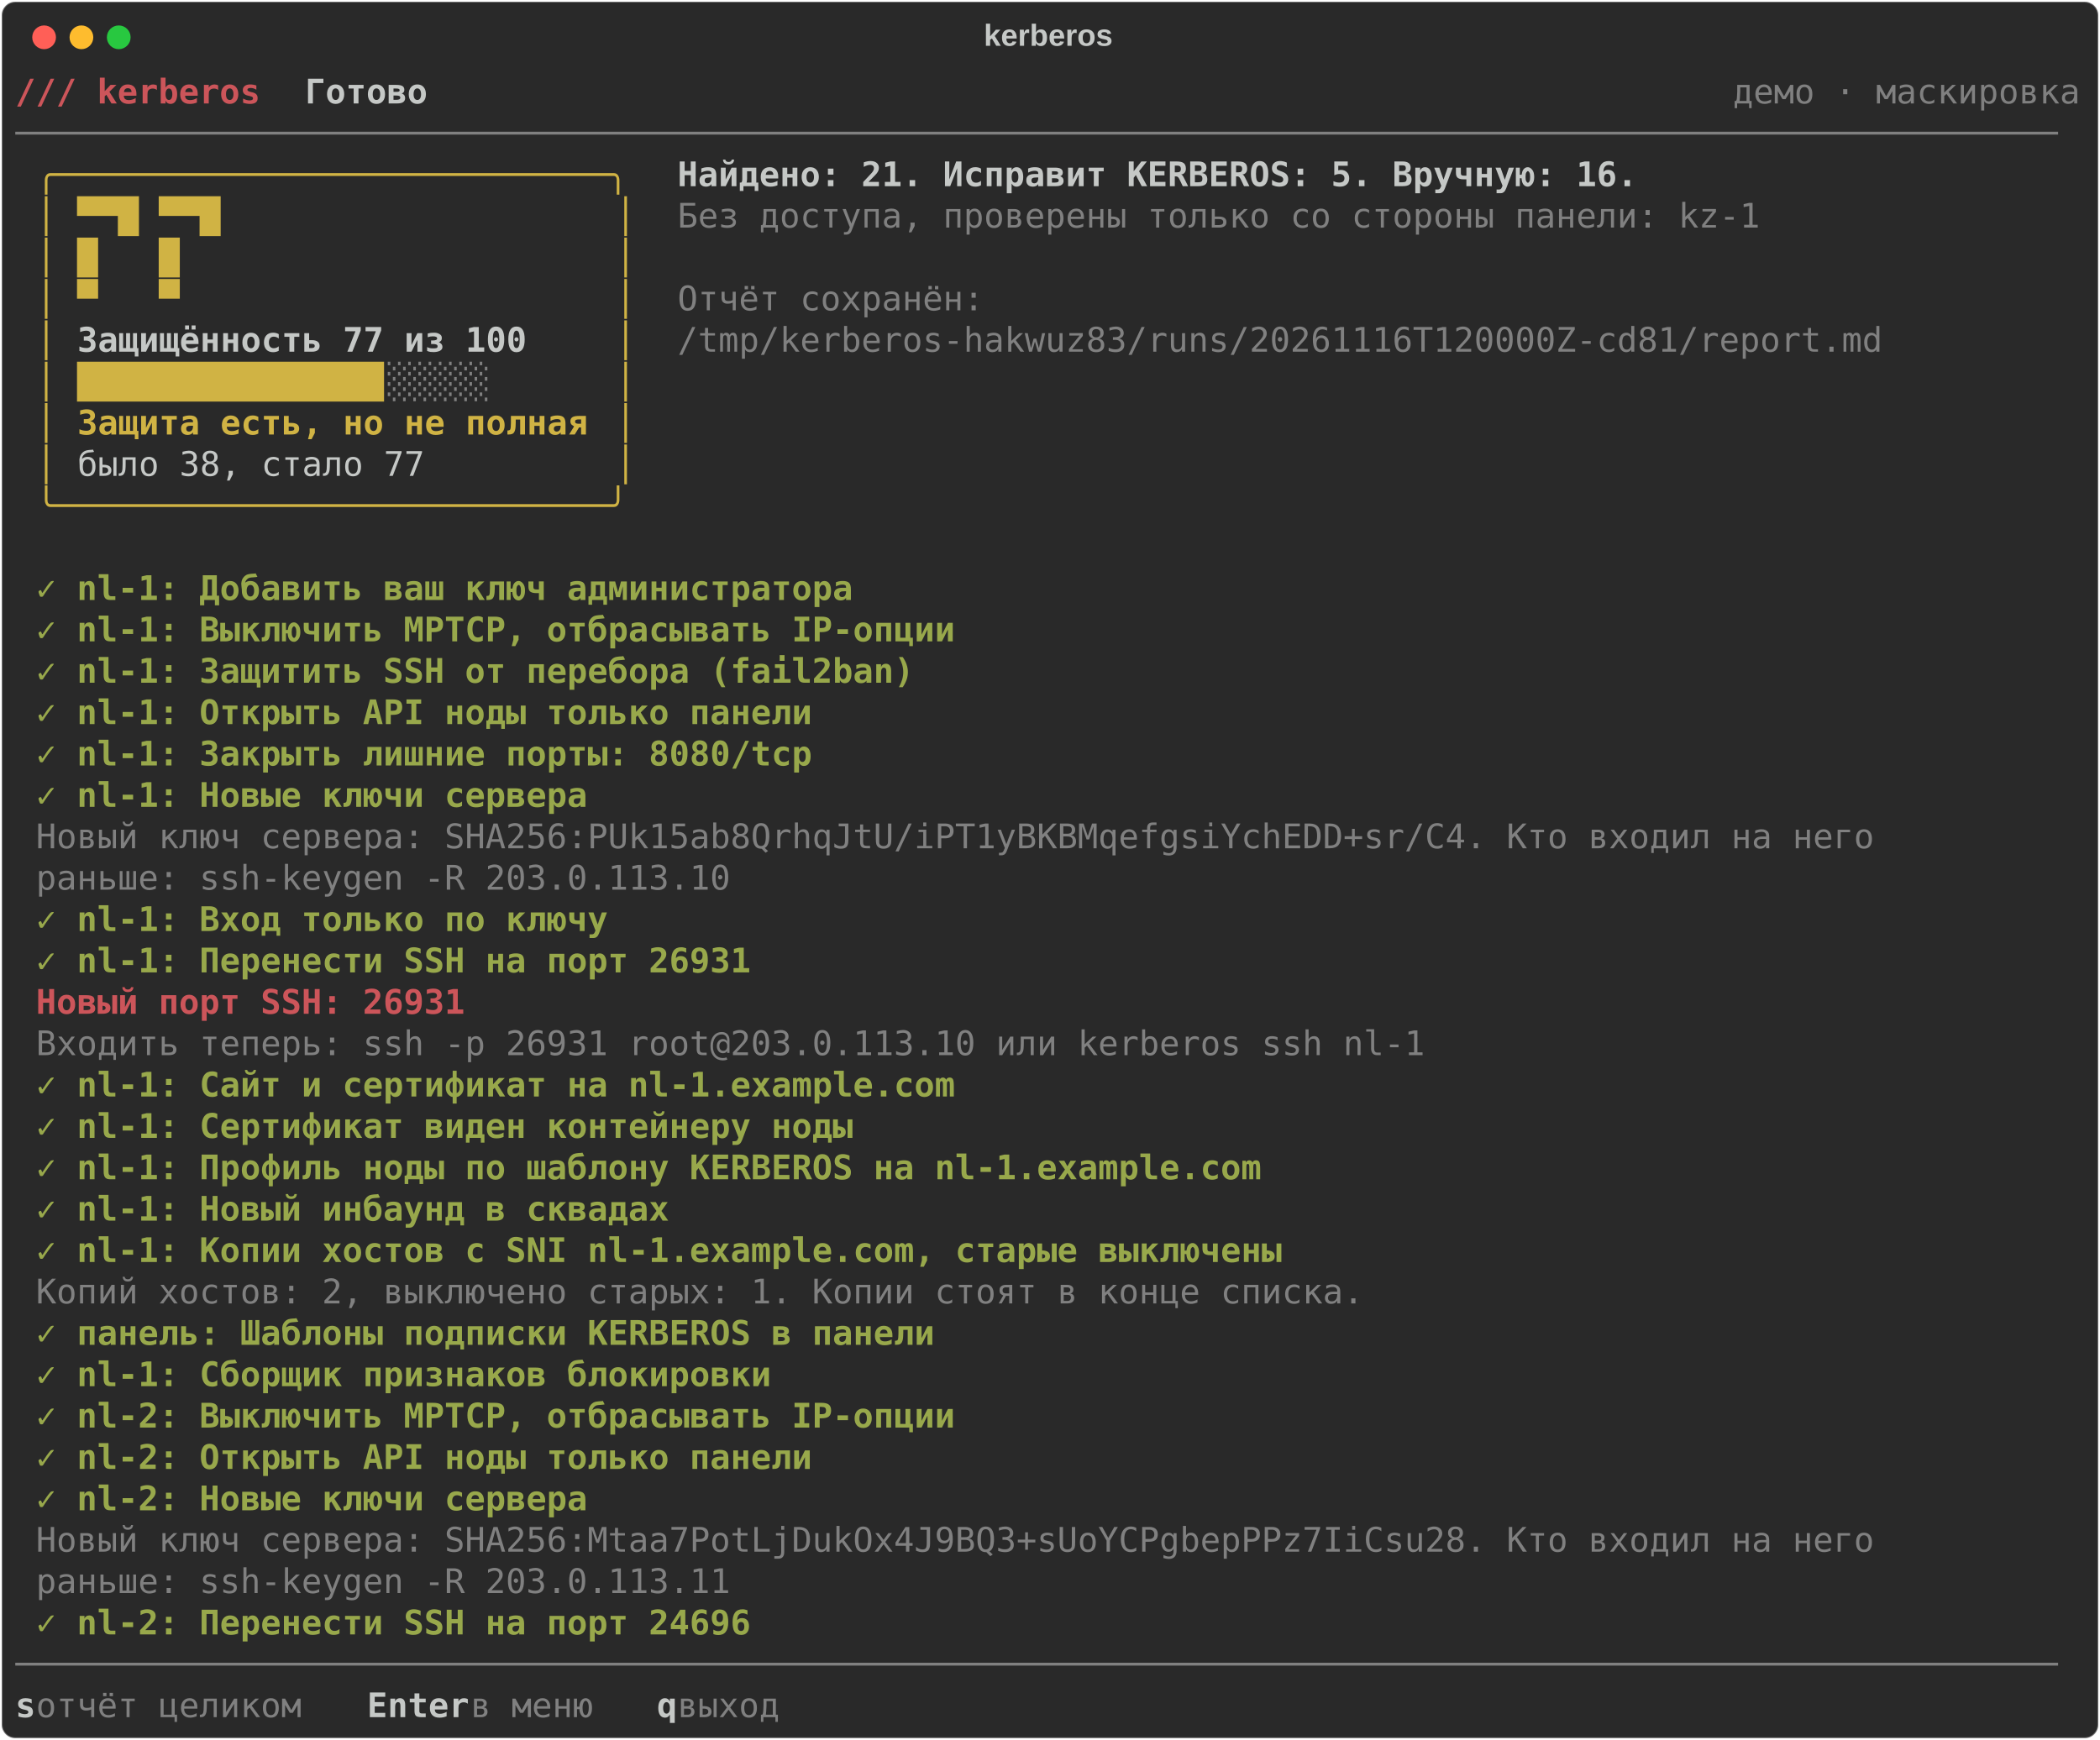
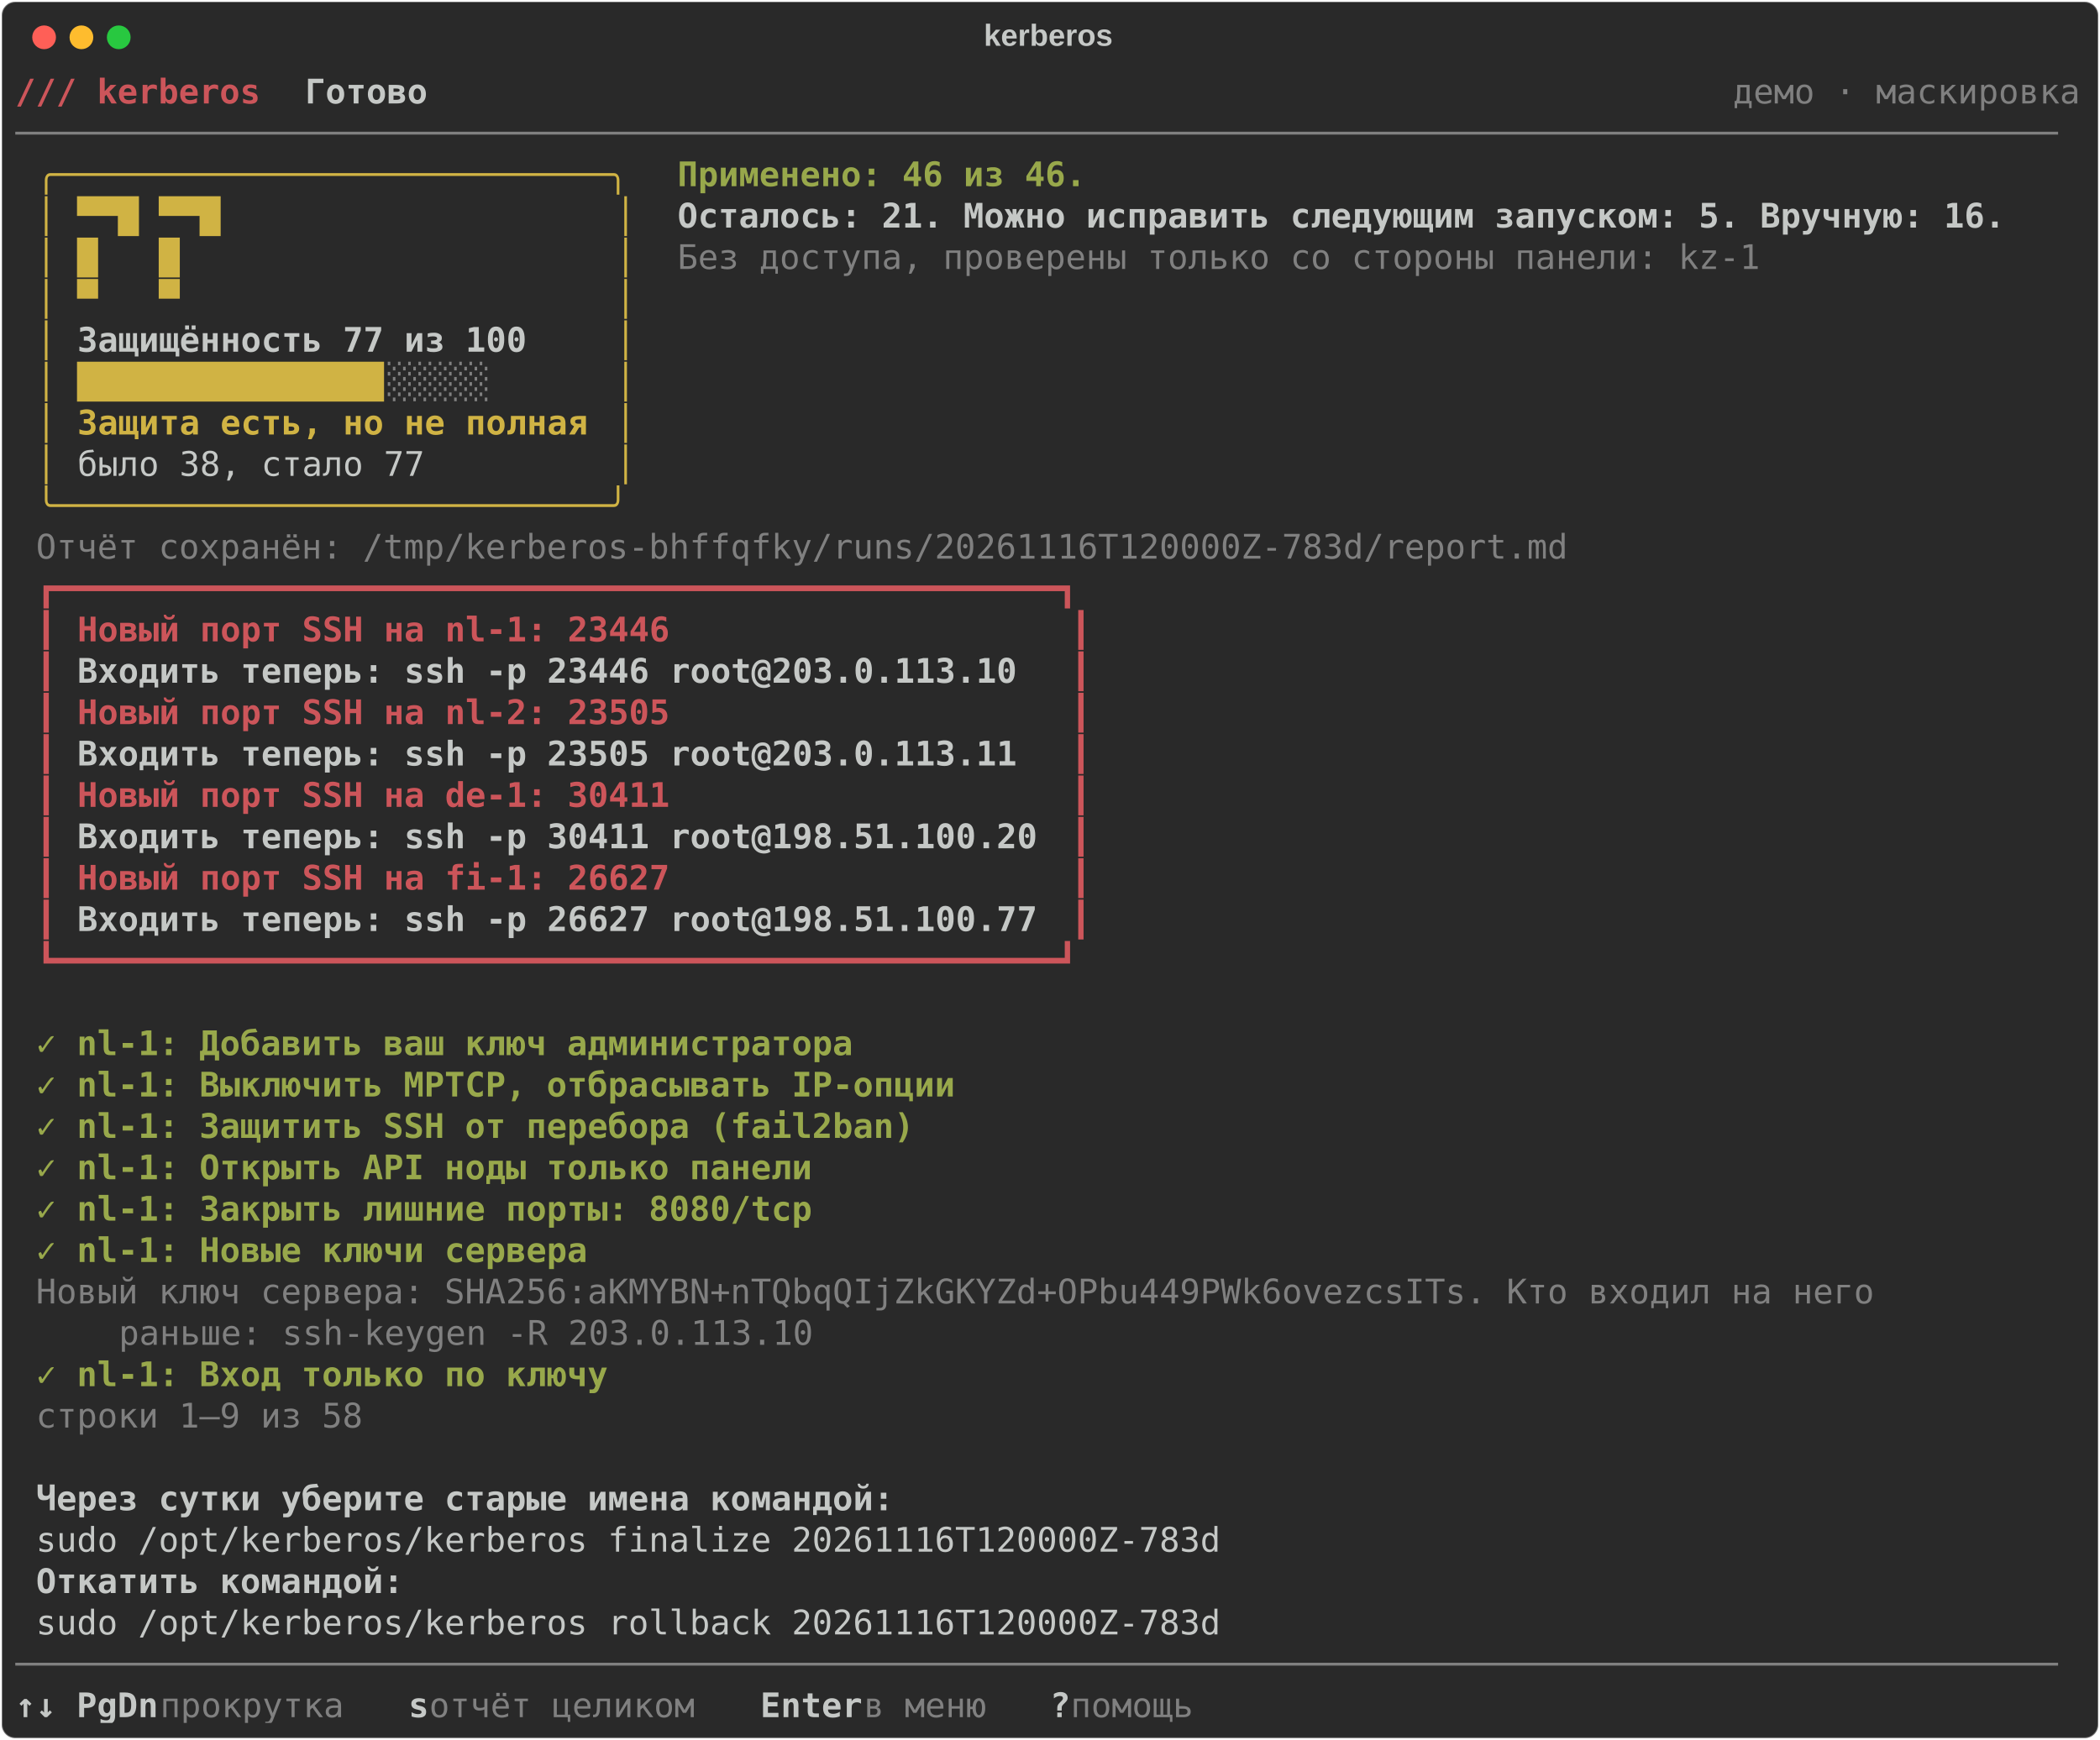
<svg xmlns="http://www.w3.org/2000/svg" class="rich-terminal" viewBox="0 0 1238 1026.0">
  <style>

    @font-face {
        font-family: "Fira Code";
        src: local("FiraCode-Regular"),
                url("https://cdnjs.cloudflare.com/ajax/libs/firacode/6.2.0/woff2/FiraCode-Regular.woff2") format("woff2"),
                url("https://cdnjs.cloudflare.com/ajax/libs/firacode/6.2.0/woff/FiraCode-Regular.woff") format("woff");
        font-style: normal;
        font-weight: 400;
    }
    @font-face {
        font-family: "Fira Code";
        src: local("FiraCode-Bold"),
                url("https://cdnjs.cloudflare.com/ajax/libs/firacode/6.2.0/woff2/FiraCode-Bold.woff2") format("woff2"),
                url("https://cdnjs.cloudflare.com/ajax/libs/firacode/6.2.0/woff/FiraCode-Bold.woff") format("woff");
        font-style: bold;
        font-weight: 700;
    }

-     .terminal-416183946-matrix {
+     .terminal-4075102965-matrix {
        font-family: Fira Code, monospace;
        font-size: 20px;
        line-height: 24.4px;
        font-variant-east-asian: full-width;
    }

-     .terminal-416183946-title {
+     .terminal-4075102965-title {
        font-size: 18px;
        font-weight: bold;
        font-family: arial;
    }

-     .terminal-416183946-r1 { fill: #cc555a;font-weight: bold }
- .terminal-416183946-r2 { fill: #c5c8c6 }
- .terminal-416183946-r3 { fill: #c5c8c6;font-weight: bold }
- .terminal-416183946-r4 { fill: #808080 }
- .terminal-416183946-r5 { fill: #d0b344;font-weight: bold }
- .terminal-416183946-r6 { fill: #808080;font-weight: bold }
- .terminal-416183946-r7 { fill: #98a84b;font-weight: bold }
+     .terminal-4075102965-r1 { fill: #cc555a;font-weight: bold }
+ .terminal-4075102965-r2 { fill: #c5c8c6 }
+ .terminal-4075102965-r3 { fill: #c5c8c6;font-weight: bold }
+ .terminal-4075102965-r4 { fill: #808080 }
+ .terminal-4075102965-r5 { fill: #d0b344;font-weight: bold }
+ .terminal-4075102965-r6 { fill: #98a84b;font-weight: bold }
+ .terminal-4075102965-r7 { fill: #808080;font-weight: bold }
    </style>
  <defs>
-     <clipPath id="terminal-416183946-clip-terminal">
+     <clipPath id="terminal-4075102965-clip-terminal">
      <rect x="0" y="0" width="1219.0" height="975.0" />
    </clipPath>
-     <clipPath id="terminal-416183946-line-0">
+     <clipPath id="terminal-4075102965-line-0">
      <rect x="0" y="1.5" width="1220" height="24.65" />
    </clipPath>
-     <clipPath id="terminal-416183946-line-1">
+     <clipPath id="terminal-4075102965-line-1">
      <rect x="0" y="25.9" width="1220" height="24.65" />
    </clipPath>
-     <clipPath id="terminal-416183946-line-2">
+     <clipPath id="terminal-4075102965-line-2">
      <rect x="0" y="50.3" width="1220" height="24.65" />
    </clipPath>
-     <clipPath id="terminal-416183946-line-3">
+     <clipPath id="terminal-4075102965-line-3">
      <rect x="0" y="74.7" width="1220" height="24.65" />
    </clipPath>
-     <clipPath id="terminal-416183946-line-4">
+     <clipPath id="terminal-4075102965-line-4">
      <rect x="0" y="99.1" width="1220" height="24.65" />
    </clipPath>
-     <clipPath id="terminal-416183946-line-5">
+     <clipPath id="terminal-4075102965-line-5">
      <rect x="0" y="123.5" width="1220" height="24.65" />
    </clipPath>
-     <clipPath id="terminal-416183946-line-6">
+     <clipPath id="terminal-4075102965-line-6">
      <rect x="0" y="147.9" width="1220" height="24.65" />
    </clipPath>
-     <clipPath id="terminal-416183946-line-7">
+     <clipPath id="terminal-4075102965-line-7">
      <rect x="0" y="172.3" width="1220" height="24.65" />
    </clipPath>
-     <clipPath id="terminal-416183946-line-8">
+     <clipPath id="terminal-4075102965-line-8">
      <rect x="0" y="196.7" width="1220" height="24.65" />
    </clipPath>
-     <clipPath id="terminal-416183946-line-9">
+     <clipPath id="terminal-4075102965-line-9">
      <rect x="0" y="221.1" width="1220" height="24.65" />
    </clipPath>
-     <clipPath id="terminal-416183946-line-10">
+     <clipPath id="terminal-4075102965-line-10">
      <rect x="0" y="245.5" width="1220" height="24.65" />
    </clipPath>
-     <clipPath id="terminal-416183946-line-11">
+     <clipPath id="terminal-4075102965-line-11">
      <rect x="0" y="269.9" width="1220" height="24.65" />
    </clipPath>
-     <clipPath id="terminal-416183946-line-12">
+     <clipPath id="terminal-4075102965-line-12">
      <rect x="0" y="294.3" width="1220" height="24.65" />
    </clipPath>
-     <clipPath id="terminal-416183946-line-13">
+     <clipPath id="terminal-4075102965-line-13">
      <rect x="0" y="318.7" width="1220" height="24.65" />
    </clipPath>
-     <clipPath id="terminal-416183946-line-14">
+     <clipPath id="terminal-4075102965-line-14">
      <rect x="0" y="343.1" width="1220" height="24.65" />
    </clipPath>
-     <clipPath id="terminal-416183946-line-15">
+     <clipPath id="terminal-4075102965-line-15">
      <rect x="0" y="367.5" width="1220" height="24.65" />
    </clipPath>
-     <clipPath id="terminal-416183946-line-16">
+     <clipPath id="terminal-4075102965-line-16">
      <rect x="0" y="391.9" width="1220" height="24.65" />
    </clipPath>
-     <clipPath id="terminal-416183946-line-17">
+     <clipPath id="terminal-4075102965-line-17">
      <rect x="0" y="416.3" width="1220" height="24.65" />
    </clipPath>
-     <clipPath id="terminal-416183946-line-18">
+     <clipPath id="terminal-4075102965-line-18">
      <rect x="0" y="440.7" width="1220" height="24.65" />
    </clipPath>
-     <clipPath id="terminal-416183946-line-19">
+     <clipPath id="terminal-4075102965-line-19">
      <rect x="0" y="465.1" width="1220" height="24.65" />
    </clipPath>
-     <clipPath id="terminal-416183946-line-20">
+     <clipPath id="terminal-4075102965-line-20">
      <rect x="0" y="489.5" width="1220" height="24.65" />
    </clipPath>
-     <clipPath id="terminal-416183946-line-21">
+     <clipPath id="terminal-4075102965-line-21">
      <rect x="0" y="513.9" width="1220" height="24.65" />
    </clipPath>
-     <clipPath id="terminal-416183946-line-22">
+     <clipPath id="terminal-4075102965-line-22">
      <rect x="0" y="538.3" width="1220" height="24.65" />
    </clipPath>
-     <clipPath id="terminal-416183946-line-23">
+     <clipPath id="terminal-4075102965-line-23">
      <rect x="0" y="562.7" width="1220" height="24.65" />
    </clipPath>
-     <clipPath id="terminal-416183946-line-24">
+     <clipPath id="terminal-4075102965-line-24">
      <rect x="0" y="587.1" width="1220" height="24.65" />
    </clipPath>
-     <clipPath id="terminal-416183946-line-25">
+     <clipPath id="terminal-4075102965-line-25">
      <rect x="0" y="611.5" width="1220" height="24.65" />
    </clipPath>
-     <clipPath id="terminal-416183946-line-26">
+     <clipPath id="terminal-4075102965-line-26">
      <rect x="0" y="635.9" width="1220" height="24.65" />
    </clipPath>
-     <clipPath id="terminal-416183946-line-27">
+     <clipPath id="terminal-4075102965-line-27">
      <rect x="0" y="660.3" width="1220" height="24.65" />
    </clipPath>
-     <clipPath id="terminal-416183946-line-28">
+     <clipPath id="terminal-4075102965-line-28">
      <rect x="0" y="684.7" width="1220" height="24.65" />
    </clipPath>
-     <clipPath id="terminal-416183946-line-29">
+     <clipPath id="terminal-4075102965-line-29">
      <rect x="0" y="709.1" width="1220" height="24.65" />
    </clipPath>
-     <clipPath id="terminal-416183946-line-30">
+     <clipPath id="terminal-4075102965-line-30">
      <rect x="0" y="733.5" width="1220" height="24.65" />
    </clipPath>
-     <clipPath id="terminal-416183946-line-31">
+     <clipPath id="terminal-4075102965-line-31">
      <rect x="0" y="757.9" width="1220" height="24.65" />
    </clipPath>
-     <clipPath id="terminal-416183946-line-32">
+     <clipPath id="terminal-4075102965-line-32">
      <rect x="0" y="782.3" width="1220" height="24.65" />
    </clipPath>
-     <clipPath id="terminal-416183946-line-33">
+     <clipPath id="terminal-4075102965-line-33">
      <rect x="0" y="806.7" width="1220" height="24.65" />
    </clipPath>
-     <clipPath id="terminal-416183946-line-34">
+     <clipPath id="terminal-4075102965-line-34">
      <rect x="0" y="831.1" width="1220" height="24.65" />
    </clipPath>
-     <clipPath id="terminal-416183946-line-35">
+     <clipPath id="terminal-4075102965-line-35">
      <rect x="0" y="855.5" width="1220" height="24.65" />
    </clipPath>
-     <clipPath id="terminal-416183946-line-36">
+     <clipPath id="terminal-4075102965-line-36">
      <rect x="0" y="879.9" width="1220" height="24.65" />
    </clipPath>
-     <clipPath id="terminal-416183946-line-37">
+     <clipPath id="terminal-4075102965-line-37">
      <rect x="0" y="904.3" width="1220" height="24.65" />
    </clipPath>
-     <clipPath id="terminal-416183946-line-38">
+     <clipPath id="terminal-4075102965-line-38">
      <rect x="0" y="928.7" width="1220" height="24.65" />
    </clipPath>
  </defs>
  <rect fill="#292929" stroke="rgba(255,255,255,0.35)" stroke-width="1" x="1" y="1" width="1236" height="1024" rx="8" />
-   <text class="terminal-416183946-title" fill="#c5c8c6" text-anchor="middle" x="618" y="27">kerberos</text>
+   <text class="terminal-4075102965-title" fill="#c5c8c6" text-anchor="middle" x="618" y="27">kerberos</text>
  <g transform="translate(26,22)">
    <circle cx="0" cy="0" r="7" fill="#ff5f57" />
    <circle cx="22" cy="0" r="7" fill="#febc2e" />
    <circle cx="44" cy="0" r="7" fill="#28c840" />
  </g>
-   <g transform="translate(9, 41)" clip-path="url(#terminal-416183946-clip-terminal)">
-     <g class="terminal-416183946-matrix">
-       <text class="terminal-416183946-r1" x="0" y="20" textLength="146.4" clip-path="url(#terminal-416183946-line-0)">/// kerberos</text>
-       <text class="terminal-416183946-r3" x="170.8" y="20" textLength="73.2" clip-path="url(#terminal-416183946-line-0)">Готово</text>
-       <text class="terminal-416183946-r4" x="1012.6" y="20" textLength="207.4" clip-path="url(#terminal-416183946-line-0)">демо · маскировка</text>
-       <text class="terminal-416183946-r2" x="1220" y="20" textLength="12.2" clip-path="url(#terminal-416183946-line-0)">
- </text>
-       <text class="terminal-416183946-r4" x="0" y="44.4" textLength="1220" clip-path="url(#terminal-416183946-line-1)">────────────────────────────────────────────────────────────────────────────────────────────────────</text>
-       <text class="terminal-416183946-r2" x="1220" y="44.4" textLength="12.2" clip-path="url(#terminal-416183946-line-1)">
- </text>
-       <text class="terminal-416183946-r5" x="12.2" y="68.8" textLength="353.8" clip-path="url(#terminal-416183946-line-2)">╭───────────────────────────╮</text>
-       <text class="terminal-416183946-r3" x="390.4" y="68.8" textLength="817.4" clip-path="url(#terminal-416183946-line-2)">Найдено: 21. Исправит KERBEROS: 5. Вручную: 16.                    </text>
-       <text class="terminal-416183946-r2" x="1220" y="68.8" textLength="12.2" clip-path="url(#terminal-416183946-line-2)">
- </text>
-       <text class="terminal-416183946-r5" x="12.2" y="93.2" textLength="12.2" clip-path="url(#terminal-416183946-line-3)">│</text>
-       <text class="terminal-416183946-r5" x="36.6" y="93.2" textLength="305" clip-path="url(#terminal-416183946-line-3)">▀▀█ ▀▀█                  </text>
-       <text class="terminal-416183946-r5" x="353.8" y="93.2" textLength="12.2" clip-path="url(#terminal-416183946-line-3)">│</text>
-       <text class="terminal-416183946-r4" x="390.4" y="93.2" textLength="817.4" clip-path="url(#terminal-416183946-line-3)">Без доступа, проверены только со стороны панели: kz-1              </text>
-       <text class="terminal-416183946-r2" x="1220" y="93.2" textLength="12.2" clip-path="url(#terminal-416183946-line-3)">
- </text>
-       <text class="terminal-416183946-r5" x="12.2" y="117.6" textLength="12.2" clip-path="url(#terminal-416183946-line-4)">│</text>
-       <text class="terminal-416183946-r5" x="36.6" y="117.6" textLength="305" clip-path="url(#terminal-416183946-line-4)">  █   █                  </text>
-       <text class="terminal-416183946-r5" x="353.8" y="117.6" textLength="12.2" clip-path="url(#terminal-416183946-line-4)">│</text>
-       <text class="terminal-416183946-r2" x="1220" y="117.6" textLength="12.2" clip-path="url(#terminal-416183946-line-4)">
- </text>
-       <text class="terminal-416183946-r5" x="12.2" y="142" textLength="12.2" clip-path="url(#terminal-416183946-line-5)">│</text>
-       <text class="terminal-416183946-r5" x="36.6" y="142" textLength="305" clip-path="url(#terminal-416183946-line-5)">  ▀   ▀                  </text>
-       <text class="terminal-416183946-r5" x="353.8" y="142" textLength="12.2" clip-path="url(#terminal-416183946-line-5)">│</text>
-       <text class="terminal-416183946-r4" x="390.4" y="142" textLength="817.4" clip-path="url(#terminal-416183946-line-5)">Отчёт сохранён:                                                    </text>
-       <text class="terminal-416183946-r2" x="1220" y="142" textLength="12.2" clip-path="url(#terminal-416183946-line-5)">
- </text>
-       <text class="terminal-416183946-r5" x="12.2" y="166.4" textLength="12.2" clip-path="url(#terminal-416183946-line-6)">│</text>
-       <text class="terminal-416183946-r3" x="36.6" y="166.4" textLength="305" clip-path="url(#terminal-416183946-line-6)">Защищённость 77 из 100   </text>
-       <text class="terminal-416183946-r5" x="353.8" y="166.4" textLength="12.2" clip-path="url(#terminal-416183946-line-6)">│</text>
-       <text class="terminal-416183946-r4" x="390.4" y="166.4" textLength="817.4" clip-path="url(#terminal-416183946-line-6)">/tmp/kerberos-hakwuz83/runs/20261116T120000Z-cd81/report.md        </text>
-       <text class="terminal-416183946-r2" x="1220" y="166.4" textLength="12.2" clip-path="url(#terminal-416183946-line-6)">
- </text>
-       <text class="terminal-416183946-r5" x="12.2" y="190.8" textLength="12.2" clip-path="url(#terminal-416183946-line-7)">│</text>
-       <text class="terminal-416183946-r5" x="36.6" y="190.8" textLength="183" clip-path="url(#terminal-416183946-line-7)">███████████████</text>
-       <text class="terminal-416183946-r6" x="219.6" y="190.8" textLength="61" clip-path="url(#terminal-416183946-line-7)">░░░░░</text>
-       <text class="terminal-416183946-r5" x="353.8" y="190.8" textLength="12.2" clip-path="url(#terminal-416183946-line-7)">│</text>
-       <text class="terminal-416183946-r2" x="1220" y="190.8" textLength="12.2" clip-path="url(#terminal-416183946-line-7)">
- </text>
-       <text class="terminal-416183946-r5" x="12.2" y="215.2" textLength="12.2" clip-path="url(#terminal-416183946-line-8)">│</text>
-       <text class="terminal-416183946-r5" x="36.6" y="215.2" textLength="305" clip-path="url(#terminal-416183946-line-8)">Защита есть, но не полная</text>
-       <text class="terminal-416183946-r5" x="353.8" y="215.2" textLength="12.2" clip-path="url(#terminal-416183946-line-8)">│</text>
-       <text class="terminal-416183946-r2" x="1220" y="215.2" textLength="12.2" clip-path="url(#terminal-416183946-line-8)">
- </text>
-       <text class="terminal-416183946-r5" x="12.2" y="239.6" textLength="12.2" clip-path="url(#terminal-416183946-line-9)">│</text>
-       <text class="terminal-416183946-r2" x="36.6" y="239.6" textLength="305" clip-path="url(#terminal-416183946-line-9)">было 38, стало 77        </text>
-       <text class="terminal-416183946-r5" x="353.8" y="239.6" textLength="12.2" clip-path="url(#terminal-416183946-line-9)">│</text>
-       <text class="terminal-416183946-r2" x="1220" y="239.6" textLength="12.2" clip-path="url(#terminal-416183946-line-9)">
- </text>
-       <text class="terminal-416183946-r5" x="12.2" y="264" textLength="353.8" clip-path="url(#terminal-416183946-line-10)">╰───────────────────────────╯</text>
-       <text class="terminal-416183946-r2" x="1220" y="264" textLength="12.2" clip-path="url(#terminal-416183946-line-10)">
- </text>
-       <text class="terminal-416183946-r2" x="1220" y="288.4" textLength="12.2" clip-path="url(#terminal-416183946-line-11)">
- </text>
-       <text class="terminal-416183946-r7" x="12.2" y="312.8" textLength="488" clip-path="url(#terminal-416183946-line-12)">✓ nl-1: Добавить ваш ключ администратора</text>
-       <text class="terminal-416183946-r2" x="1220" y="312.8" textLength="12.2" clip-path="url(#terminal-416183946-line-12)">
- </text>
-       <text class="terminal-416183946-r7" x="12.2" y="337.2" textLength="549" clip-path="url(#terminal-416183946-line-13)">✓ nl-1: Выключить MPTCP, отбрасывать IP-опции</text>
-       <text class="terminal-416183946-r2" x="1220" y="337.2" textLength="12.2" clip-path="url(#terminal-416183946-line-13)">
- </text>
-       <text class="terminal-416183946-r7" x="12.2" y="361.6" textLength="524.6" clip-path="url(#terminal-416183946-line-14)">✓ nl-1: Защитить SSH от перебора (fail2ban)</text>
-       <text class="terminal-416183946-r2" x="1220" y="361.6" textLength="12.2" clip-path="url(#terminal-416183946-line-14)">
- </text>
-       <text class="terminal-416183946-r7" x="12.2" y="386" textLength="463.6" clip-path="url(#terminal-416183946-line-15)">✓ nl-1: Открыть API ноды только панели</text>
-       <text class="terminal-416183946-r2" x="1220" y="386" textLength="12.2" clip-path="url(#terminal-416183946-line-15)">
- </text>
-       <text class="terminal-416183946-r7" x="12.2" y="410.4" textLength="463.6" clip-path="url(#terminal-416183946-line-16)">✓ nl-1: Закрыть лишние порты: 8080/tcp</text>
-       <text class="terminal-416183946-r2" x="1220" y="410.4" textLength="12.2" clip-path="url(#terminal-416183946-line-16)">
- </text>
-       <text class="terminal-416183946-r7" x="12.2" y="434.8" textLength="329.4" clip-path="url(#terminal-416183946-line-17)">✓ nl-1: Новые ключи сервера</text>
-       <text class="terminal-416183946-r2" x="1220" y="434.8" textLength="12.2" clip-path="url(#terminal-416183946-line-17)">
- </text>
-       <text class="terminal-416183946-r4" x="12.2" y="459.2" textLength="1134.6" clip-path="url(#terminal-416183946-line-18)">  Новый ключ сервера: SHA256:PUk15ab8QrhqJtU/iPT1yBKBMqefgsiYchEDD+sr/C4. Кто входил на него </text>
-       <text class="terminal-416183946-r2" x="1220" y="459.2" textLength="12.2" clip-path="url(#terminal-416183946-line-18)">
- </text>
-       <text class="terminal-416183946-r4" x="12.2" y="483.6" textLength="414.8" clip-path="url(#terminal-416183946-line-19)">раньше: ssh-keygen -R 203.0.113.10</text>
-       <text class="terminal-416183946-r2" x="1220" y="483.6" textLength="12.2" clip-path="url(#terminal-416183946-line-19)">
- </text>
-       <text class="terminal-416183946-r7" x="12.2" y="508" textLength="341.6" clip-path="url(#terminal-416183946-line-20)">✓ nl-1: Вход только по ключу</text>
-       <text class="terminal-416183946-r2" x="1220" y="508" textLength="12.2" clip-path="url(#terminal-416183946-line-20)">
- </text>
-       <text class="terminal-416183946-r7" x="12.2" y="532.4" textLength="427" clip-path="url(#terminal-416183946-line-21)">✓ nl-1: Перенести SSH на порт 26931</text>
-       <text class="terminal-416183946-r2" x="1220" y="532.4" textLength="12.2" clip-path="url(#terminal-416183946-line-21)">
- </text>
-       <text class="terminal-416183946-r1" x="12.2" y="556.8" textLength="280.6" clip-path="url(#terminal-416183946-line-22)">  Новый порт SSH: 26931</text>
-       <text class="terminal-416183946-r2" x="1220" y="556.8" textLength="12.2" clip-path="url(#terminal-416183946-line-22)">
- </text>
-       <text class="terminal-416183946-r4" x="12.2" y="581.2" textLength="854" clip-path="url(#terminal-416183946-line-23)">  Входить теперь: ssh -p 26931 root@203.0.113.10 или kerberos ssh nl-1</text>
-       <text class="terminal-416183946-r2" x="1220" y="581.2" textLength="12.2" clip-path="url(#terminal-416183946-line-23)">
- </text>
-       <text class="terminal-416183946-r7" x="12.2" y="605.6" textLength="549" clip-path="url(#terminal-416183946-line-24)">✓ nl-1: Сайт и сертификат на nl-1.example.com</text>
-       <text class="terminal-416183946-r2" x="1220" y="605.6" textLength="12.2" clip-path="url(#terminal-416183946-line-24)">
- </text>
-       <text class="terminal-416183946-r7" x="12.2" y="630" textLength="488" clip-path="url(#terminal-416183946-line-25)">✓ nl-1: Сертификат виден контейнеру ноды</text>
-       <text class="terminal-416183946-r2" x="1220" y="630" textLength="12.2" clip-path="url(#terminal-416183946-line-25)">
- </text>
-       <text class="terminal-416183946-r7" x="12.2" y="654.4" textLength="732" clip-path="url(#terminal-416183946-line-26)">✓ nl-1: Профиль ноды по шаблону KERBEROS на nl-1.example.com</text>
-       <text class="terminal-416183946-r2" x="1220" y="654.4" textLength="12.2" clip-path="url(#terminal-416183946-line-26)">
- </text>
-       <text class="terminal-416183946-r7" x="12.2" y="678.8" textLength="378.2" clip-path="url(#terminal-416183946-line-27)">✓ nl-1: Новый инбаунд в сквадах</text>
-       <text class="terminal-416183946-r2" x="1220" y="678.8" textLength="12.2" clip-path="url(#terminal-416183946-line-27)">
- </text>
-       <text class="terminal-416183946-r7" x="12.2" y="703.2" textLength="744.2" clip-path="url(#terminal-416183946-line-28)">✓ nl-1: Копии хостов с SNI nl-1.example.com, старые выключены</text>
-       <text class="terminal-416183946-r2" x="1220" y="703.2" textLength="12.2" clip-path="url(#terminal-416183946-line-28)">
- </text>
-       <text class="terminal-416183946-r4" x="12.2" y="727.6" textLength="817.4" clip-path="url(#terminal-416183946-line-29)">  Копий хостов: 2, выключено старых: 1. Копии стоят в конце списка.</text>
-       <text class="terminal-416183946-r2" x="1220" y="727.6" textLength="12.2" clip-path="url(#terminal-416183946-line-29)">
- </text>
-       <text class="terminal-416183946-r7" x="12.2" y="752" textLength="536.8" clip-path="url(#terminal-416183946-line-30)">✓ панель: Шаблоны подписки KERBEROS в панели</text>
-       <text class="terminal-416183946-r2" x="1220" y="752" textLength="12.2" clip-path="url(#terminal-416183946-line-30)">
- </text>
-       <text class="terminal-416183946-r7" x="12.2" y="776.4" textLength="439.2" clip-path="url(#terminal-416183946-line-31)">✓ nl-1: Сборщик признаков блокировки</text>
-       <text class="terminal-416183946-r2" x="1220" y="776.4" textLength="12.2" clip-path="url(#terminal-416183946-line-31)">
- </text>
-       <text class="terminal-416183946-r7" x="12.2" y="800.8" textLength="549" clip-path="url(#terminal-416183946-line-32)">✓ nl-2: Выключить MPTCP, отбрасывать IP-опции</text>
-       <text class="terminal-416183946-r2" x="1220" y="800.8" textLength="12.2" clip-path="url(#terminal-416183946-line-32)">
- </text>
-       <text class="terminal-416183946-r7" x="12.2" y="825.2" textLength="463.6" clip-path="url(#terminal-416183946-line-33)">✓ nl-2: Открыть API ноды только панели</text>
-       <text class="terminal-416183946-r2" x="1220" y="825.2" textLength="12.2" clip-path="url(#terminal-416183946-line-33)">
- </text>
-       <text class="terminal-416183946-r7" x="12.2" y="849.6" textLength="329.4" clip-path="url(#terminal-416183946-line-34)">✓ nl-2: Новые ключи сервера</text>
-       <text class="terminal-416183946-r2" x="1220" y="849.6" textLength="12.2" clip-path="url(#terminal-416183946-line-34)">
- </text>
-       <text class="terminal-416183946-r4" x="12.2" y="874" textLength="1134.6" clip-path="url(#terminal-416183946-line-35)">  Новый ключ сервера: SHA256:Mtaa7PotLjDukOx4J9BQ3+sUoYCPgbepPPz7IiCsu28. Кто входил на него </text>
-       <text class="terminal-416183946-r2" x="1220" y="874" textLength="12.2" clip-path="url(#terminal-416183946-line-35)">
- </text>
-       <text class="terminal-416183946-r4" x="12.2" y="898.4" textLength="414.8" clip-path="url(#terminal-416183946-line-36)">раньше: ssh-keygen -R 203.0.113.11</text>
-       <text class="terminal-416183946-r2" x="1220" y="898.4" textLength="12.2" clip-path="url(#terminal-416183946-line-36)">
- </text>
-       <text class="terminal-416183946-r7" x="12.2" y="922.8" textLength="427" clip-path="url(#terminal-416183946-line-37)">✓ nl-2: Перенести SSH на порт 24696</text>
-       <text class="terminal-416183946-r2" x="1220" y="922.8" textLength="12.2" clip-path="url(#terminal-416183946-line-37)">
- </text>
-       <text class="terminal-416183946-r4" x="0" y="947.2" textLength="1220" clip-path="url(#terminal-416183946-line-38)">────────────────────────────────────────────────────────────────────────────────────────────────────</text>
-       <text class="terminal-416183946-r2" x="1220" y="947.2" textLength="12.2" clip-path="url(#terminal-416183946-line-38)">
- </text>
-       <text class="terminal-416183946-r3" x="0" y="971.6" textLength="12.2" clip-path="url(#terminal-416183946-line-39)">s</text>
-       <text class="terminal-416183946-r4" x="12.2" y="971.6" textLength="170.8" clip-path="url(#terminal-416183946-line-39)"> отчёт целиком</text>
-       <text class="terminal-416183946-r3" x="207.4" y="971.6" textLength="61" clip-path="url(#terminal-416183946-line-39)">Enter</text>
-       <text class="terminal-416183946-r4" x="268.4" y="971.6" textLength="85.4" clip-path="url(#terminal-416183946-line-39)"> в меню</text>
-       <text class="terminal-416183946-r3" x="378.2" y="971.6" textLength="12.2" clip-path="url(#terminal-416183946-line-39)">q</text>
-       <text class="terminal-416183946-r4" x="390.4" y="971.6" textLength="73.2" clip-path="url(#terminal-416183946-line-39)"> выход</text>
+   <g transform="translate(9, 41)" clip-path="url(#terminal-4075102965-clip-terminal)">
+     <g class="terminal-4075102965-matrix">
+       <text class="terminal-4075102965-r1" x="0" y="20" textLength="146.4" clip-path="url(#terminal-4075102965-line-0)">/// kerberos</text>
+       <text class="terminal-4075102965-r3" x="170.8" y="20" textLength="73.2" clip-path="url(#terminal-4075102965-line-0)">Готово</text>
+       <text class="terminal-4075102965-r4" x="1012.6" y="20" textLength="207.4" clip-path="url(#terminal-4075102965-line-0)">демо · маскировка</text>
+       <text class="terminal-4075102965-r2" x="1220" y="20" textLength="12.2" clip-path="url(#terminal-4075102965-line-0)">
+ </text>
+       <text class="terminal-4075102965-r4" x="0" y="44.4" textLength="1220" clip-path="url(#terminal-4075102965-line-1)">────────────────────────────────────────────────────────────────────────────────────────────────────</text>
+       <text class="terminal-4075102965-r2" x="1220" y="44.4" textLength="12.2" clip-path="url(#terminal-4075102965-line-1)">
+ </text>
+       <text class="terminal-4075102965-r5" x="12.2" y="68.8" textLength="353.8" clip-path="url(#terminal-4075102965-line-2)">╭───────────────────────────╮</text>
+       <text class="terminal-4075102965-r6" x="390.4" y="68.8" textLength="793" clip-path="url(#terminal-4075102965-line-2)">Применено: 46 из 46.                                             </text>
+       <text class="terminal-4075102965-r2" x="1220" y="68.8" textLength="12.2" clip-path="url(#terminal-4075102965-line-2)">
+ </text>
+       <text class="terminal-4075102965-r5" x="12.2" y="93.2" textLength="12.2" clip-path="url(#terminal-4075102965-line-3)">│</text>
+       <text class="terminal-4075102965-r5" x="36.6" y="93.2" textLength="305" clip-path="url(#terminal-4075102965-line-3)">▀▀█ ▀▀█                  </text>
+       <text class="terminal-4075102965-r5" x="353.8" y="93.2" textLength="12.2" clip-path="url(#terminal-4075102965-line-3)">│</text>
+       <text class="terminal-4075102965-r3" x="390.4" y="93.2" textLength="793" clip-path="url(#terminal-4075102965-line-3)">Осталось: 21. Можно исправить следующим запуском: 5. Вручную: 16.</text>
+       <text class="terminal-4075102965-r2" x="1220" y="93.2" textLength="12.2" clip-path="url(#terminal-4075102965-line-3)">
+ </text>
+       <text class="terminal-4075102965-r5" x="12.2" y="117.6" textLength="12.2" clip-path="url(#terminal-4075102965-line-4)">│</text>
+       <text class="terminal-4075102965-r5" x="36.6" y="117.6" textLength="305" clip-path="url(#terminal-4075102965-line-4)">  █   █                  </text>
+       <text class="terminal-4075102965-r5" x="353.8" y="117.6" textLength="12.2" clip-path="url(#terminal-4075102965-line-4)">│</text>
+       <text class="terminal-4075102965-r4" x="390.4" y="117.6" textLength="793" clip-path="url(#terminal-4075102965-line-4)">Без доступа, проверены только со стороны панели: kz-1            </text>
+       <text class="terminal-4075102965-r2" x="1220" y="117.6" textLength="12.2" clip-path="url(#terminal-4075102965-line-4)">
+ </text>
+       <text class="terminal-4075102965-r5" x="12.2" y="142" textLength="12.2" clip-path="url(#terminal-4075102965-line-5)">│</text>
+       <text class="terminal-4075102965-r5" x="36.6" y="142" textLength="305" clip-path="url(#terminal-4075102965-line-5)">  ▀   ▀                  </text>
+       <text class="terminal-4075102965-r5" x="353.8" y="142" textLength="12.2" clip-path="url(#terminal-4075102965-line-5)">│</text>
+       <text class="terminal-4075102965-r2" x="1220" y="142" textLength="12.2" clip-path="url(#terminal-4075102965-line-5)">
+ </text>
+       <text class="terminal-4075102965-r5" x="12.2" y="166.4" textLength="12.2" clip-path="url(#terminal-4075102965-line-6)">│</text>
+       <text class="terminal-4075102965-r3" x="36.6" y="166.4" textLength="305" clip-path="url(#terminal-4075102965-line-6)">Защищённость 77 из 100   </text>
+       <text class="terminal-4075102965-r5" x="353.8" y="166.4" textLength="12.2" clip-path="url(#terminal-4075102965-line-6)">│</text>
+       <text class="terminal-4075102965-r2" x="1220" y="166.4" textLength="12.2" clip-path="url(#terminal-4075102965-line-6)">
+ </text>
+       <text class="terminal-4075102965-r5" x="12.2" y="190.8" textLength="12.2" clip-path="url(#terminal-4075102965-line-7)">│</text>
+       <text class="terminal-4075102965-r5" x="36.6" y="190.8" textLength="183" clip-path="url(#terminal-4075102965-line-7)">███████████████</text>
+       <text class="terminal-4075102965-r7" x="219.6" y="190.8" textLength="61" clip-path="url(#terminal-4075102965-line-7)">░░░░░</text>
+       <text class="terminal-4075102965-r5" x="353.8" y="190.8" textLength="12.2" clip-path="url(#terminal-4075102965-line-7)">│</text>
+       <text class="terminal-4075102965-r2" x="1220" y="190.8" textLength="12.2" clip-path="url(#terminal-4075102965-line-7)">
+ </text>
+       <text class="terminal-4075102965-r5" x="12.2" y="215.2" textLength="12.2" clip-path="url(#terminal-4075102965-line-8)">│</text>
+       <text class="terminal-4075102965-r5" x="36.6" y="215.2" textLength="305" clip-path="url(#terminal-4075102965-line-8)">Защита есть, но не полная</text>
+       <text class="terminal-4075102965-r5" x="353.8" y="215.2" textLength="12.2" clip-path="url(#terminal-4075102965-line-8)">│</text>
+       <text class="terminal-4075102965-r2" x="1220" y="215.2" textLength="12.2" clip-path="url(#terminal-4075102965-line-8)">
+ </text>
+       <text class="terminal-4075102965-r5" x="12.2" y="239.6" textLength="12.2" clip-path="url(#terminal-4075102965-line-9)">│</text>
+       <text class="terminal-4075102965-r2" x="36.6" y="239.6" textLength="305" clip-path="url(#terminal-4075102965-line-9)">было 38, стало 77        </text>
+       <text class="terminal-4075102965-r5" x="353.8" y="239.6" textLength="12.2" clip-path="url(#terminal-4075102965-line-9)">│</text>
+       <text class="terminal-4075102965-r2" x="1220" y="239.6" textLength="12.2" clip-path="url(#terminal-4075102965-line-9)">
+ </text>
+       <text class="terminal-4075102965-r5" x="12.2" y="264" textLength="353.8" clip-path="url(#terminal-4075102965-line-10)">╰───────────────────────────╯</text>
+       <text class="terminal-4075102965-r2" x="1220" y="264" textLength="12.2" clip-path="url(#terminal-4075102965-line-10)">
+ </text>
+       <text class="terminal-4075102965-r4" x="12.2" y="288.4" textLength="915" clip-path="url(#terminal-4075102965-line-11)">Отчёт сохранён: /tmp/kerberos-bhffqfky/runs/20261116T120000Z-783d/report.md</text>
+       <text class="terminal-4075102965-r2" x="1220" y="288.4" textLength="12.2" clip-path="url(#terminal-4075102965-line-11)">
+ </text>
+       <text class="terminal-4075102965-r1" x="12.2" y="312.8" textLength="622.2" clip-path="url(#terminal-4075102965-line-12)">┏━━━━━━━━━━━━━━━━━━━━━━━━━━━━━━━━━━━━━━━━━━━━━━━━━┓</text>
+       <text class="terminal-4075102965-r2" x="1220" y="312.8" textLength="12.2" clip-path="url(#terminal-4075102965-line-12)">
+ </text>
+       <text class="terminal-4075102965-r1" x="12.2" y="337.2" textLength="12.2" clip-path="url(#terminal-4075102965-line-13)">┃</text>
+       <text class="terminal-4075102965-r1" x="36.6" y="337.2" textLength="353.8" clip-path="url(#terminal-4075102965-line-13)">Новый порт SSH на nl-1: 23446</text>
+       <text class="terminal-4075102965-r1" x="622.2" y="337.2" textLength="12.2" clip-path="url(#terminal-4075102965-line-13)">┃</text>
+       <text class="terminal-4075102965-r2" x="1220" y="337.2" textLength="12.2" clip-path="url(#terminal-4075102965-line-13)">
+ </text>
+       <text class="terminal-4075102965-r1" x="12.2" y="361.6" textLength="12.2" clip-path="url(#terminal-4075102965-line-14)">┃</text>
+       <text class="terminal-4075102965-r3" x="36.6" y="361.6" textLength="561.2" clip-path="url(#terminal-4075102965-line-14)">Входить теперь: ssh -p 23446 root@203.0.113.10</text>
+       <text class="terminal-4075102965-r1" x="622.2" y="361.6" textLength="12.2" clip-path="url(#terminal-4075102965-line-14)">┃</text>
+       <text class="terminal-4075102965-r2" x="1220" y="361.6" textLength="12.2" clip-path="url(#terminal-4075102965-line-14)">
+ </text>
+       <text class="terminal-4075102965-r1" x="12.2" y="386" textLength="12.2" clip-path="url(#terminal-4075102965-line-15)">┃</text>
+       <text class="terminal-4075102965-r1" x="36.6" y="386" textLength="353.8" clip-path="url(#terminal-4075102965-line-15)">Новый порт SSH на nl-2: 23505</text>
+       <text class="terminal-4075102965-r1" x="622.2" y="386" textLength="12.2" clip-path="url(#terminal-4075102965-line-15)">┃</text>
+       <text class="terminal-4075102965-r2" x="1220" y="386" textLength="12.2" clip-path="url(#terminal-4075102965-line-15)">
+ </text>
+       <text class="terminal-4075102965-r1" x="12.2" y="410.4" textLength="12.2" clip-path="url(#terminal-4075102965-line-16)">┃</text>
+       <text class="terminal-4075102965-r3" x="36.6" y="410.4" textLength="561.2" clip-path="url(#terminal-4075102965-line-16)">Входить теперь: ssh -p 23505 root@203.0.113.11</text>
+       <text class="terminal-4075102965-r1" x="622.2" y="410.4" textLength="12.2" clip-path="url(#terminal-4075102965-line-16)">┃</text>
+       <text class="terminal-4075102965-r2" x="1220" y="410.4" textLength="12.2" clip-path="url(#terminal-4075102965-line-16)">
+ </text>
+       <text class="terminal-4075102965-r1" x="12.2" y="434.8" textLength="12.2" clip-path="url(#terminal-4075102965-line-17)">┃</text>
+       <text class="terminal-4075102965-r1" x="36.6" y="434.8" textLength="353.8" clip-path="url(#terminal-4075102965-line-17)">Новый порт SSH на de-1: 30411</text>
+       <text class="terminal-4075102965-r1" x="622.2" y="434.8" textLength="12.2" clip-path="url(#terminal-4075102965-line-17)">┃</text>
+       <text class="terminal-4075102965-r2" x="1220" y="434.8" textLength="12.2" clip-path="url(#terminal-4075102965-line-17)">
+ </text>
+       <text class="terminal-4075102965-r1" x="12.2" y="459.2" textLength="12.2" clip-path="url(#terminal-4075102965-line-18)">┃</text>
+       <text class="terminal-4075102965-r3" x="36.6" y="459.2" textLength="573.4" clip-path="url(#terminal-4075102965-line-18)">Входить теперь: ssh -p 30411 root@198.51.100.20</text>
+       <text class="terminal-4075102965-r1" x="622.2" y="459.2" textLength="12.2" clip-path="url(#terminal-4075102965-line-18)">┃</text>
+       <text class="terminal-4075102965-r2" x="1220" y="459.2" textLength="12.2" clip-path="url(#terminal-4075102965-line-18)">
+ </text>
+       <text class="terminal-4075102965-r1" x="12.2" y="483.6" textLength="12.2" clip-path="url(#terminal-4075102965-line-19)">┃</text>
+       <text class="terminal-4075102965-r1" x="36.6" y="483.6" textLength="353.8" clip-path="url(#terminal-4075102965-line-19)">Новый порт SSH на fi-1: 26627</text>
+       <text class="terminal-4075102965-r1" x="622.2" y="483.6" textLength="12.2" clip-path="url(#terminal-4075102965-line-19)">┃</text>
+       <text class="terminal-4075102965-r2" x="1220" y="483.6" textLength="12.2" clip-path="url(#terminal-4075102965-line-19)">
+ </text>
+       <text class="terminal-4075102965-r1" x="12.2" y="508" textLength="12.2" clip-path="url(#terminal-4075102965-line-20)">┃</text>
+       <text class="terminal-4075102965-r3" x="36.6" y="508" textLength="573.4" clip-path="url(#terminal-4075102965-line-20)">Входить теперь: ssh -p 26627 root@198.51.100.77</text>
+       <text class="terminal-4075102965-r1" x="622.2" y="508" textLength="12.2" clip-path="url(#terminal-4075102965-line-20)">┃</text>
+       <text class="terminal-4075102965-r2" x="1220" y="508" textLength="12.2" clip-path="url(#terminal-4075102965-line-20)">
+ </text>
+       <text class="terminal-4075102965-r1" x="12.2" y="532.4" textLength="622.2" clip-path="url(#terminal-4075102965-line-21)">┗━━━━━━━━━━━━━━━━━━━━━━━━━━━━━━━━━━━━━━━━━━━━━━━━━┛</text>
+       <text class="terminal-4075102965-r2" x="1220" y="532.4" textLength="12.2" clip-path="url(#terminal-4075102965-line-21)">
+ </text>
+       <text class="terminal-4075102965-r2" x="1220" y="556.8" textLength="12.2" clip-path="url(#terminal-4075102965-line-22)">
+ </text>
+       <text class="terminal-4075102965-r6" x="12.2" y="581.2" textLength="488" clip-path="url(#terminal-4075102965-line-23)">✓ nl-1: Добавить ваш ключ администратора</text>
+       <text class="terminal-4075102965-r2" x="1220" y="581.2" textLength="12.2" clip-path="url(#terminal-4075102965-line-23)">
+ </text>
+       <text class="terminal-4075102965-r6" x="12.2" y="605.6" textLength="549" clip-path="url(#terminal-4075102965-line-24)">✓ nl-1: Выключить MPTCP, отбрасывать IP-опции</text>
+       <text class="terminal-4075102965-r2" x="1220" y="605.6" textLength="12.2" clip-path="url(#terminal-4075102965-line-24)">
+ </text>
+       <text class="terminal-4075102965-r6" x="12.2" y="630" textLength="524.6" clip-path="url(#terminal-4075102965-line-25)">✓ nl-1: Защитить SSH от перебора (fail2ban)</text>
+       <text class="terminal-4075102965-r2" x="1220" y="630" textLength="12.2" clip-path="url(#terminal-4075102965-line-25)">
+ </text>
+       <text class="terminal-4075102965-r6" x="12.2" y="654.4" textLength="463.6" clip-path="url(#terminal-4075102965-line-26)">✓ nl-1: Открыть API ноды только панели</text>
+       <text class="terminal-4075102965-r2" x="1220" y="654.4" textLength="12.2" clip-path="url(#terminal-4075102965-line-26)">
+ </text>
+       <text class="terminal-4075102965-r6" x="12.2" y="678.8" textLength="463.6" clip-path="url(#terminal-4075102965-line-27)">✓ nl-1: Закрыть лишние порты: 8080/tcp</text>
+       <text class="terminal-4075102965-r2" x="1220" y="678.8" textLength="12.2" clip-path="url(#terminal-4075102965-line-27)">
+ </text>
+       <text class="terminal-4075102965-r6" x="12.2" y="703.2" textLength="329.4" clip-path="url(#terminal-4075102965-line-28)">✓ nl-1: Новые ключи сервера</text>
+       <text class="terminal-4075102965-r2" x="1220" y="703.2" textLength="12.2" clip-path="url(#terminal-4075102965-line-28)">
+ </text>
+       <text class="terminal-4075102965-r4" x="12.2" y="727.6" textLength="1134.6" clip-path="url(#terminal-4075102965-line-29)">  Новый ключ сервера: SHA256:aKMYBN+nTQbqQIjZkGKYZd+OPbu449PWk6ovezcsITs. Кто входил на него </text>
+       <text class="terminal-4075102965-r2" x="1220" y="727.6" textLength="12.2" clip-path="url(#terminal-4075102965-line-29)">
+ </text>
+       <text class="terminal-4075102965-r4" x="61" y="752" textLength="414.8" clip-path="url(#terminal-4075102965-line-30)">раньше: ssh-keygen -R 203.0.113.10</text>
+       <text class="terminal-4075102965-r2" x="1220" y="752" textLength="12.2" clip-path="url(#terminal-4075102965-line-30)">
+ </text>
+       <text class="terminal-4075102965-r6" x="12.2" y="776.4" textLength="341.6" clip-path="url(#terminal-4075102965-line-31)">✓ nl-1: Вход только по ключу</text>
+       <text class="terminal-4075102965-r2" x="1220" y="776.4" textLength="12.2" clip-path="url(#terminal-4075102965-line-31)">
+ </text>
+       <text class="terminal-4075102965-r4" x="12.2" y="800.8" textLength="195.2" clip-path="url(#terminal-4075102965-line-32)">строки 1–9 из 58</text>
+       <text class="terminal-4075102965-r2" x="1220" y="800.8" textLength="12.2" clip-path="url(#terminal-4075102965-line-32)">
+ </text>
+       <text class="terminal-4075102965-r2" x="1220" y="825.2" textLength="12.2" clip-path="url(#terminal-4075102965-line-33)">
+ </text>
+       <text class="terminal-4075102965-r3" x="12.2" y="849.6" textLength="512.4" clip-path="url(#terminal-4075102965-line-34)">Через сутки уберите старые имена командой:</text>
+       <text class="terminal-4075102965-r2" x="1220" y="849.6" textLength="12.2" clip-path="url(#terminal-4075102965-line-34)">
+ </text>
+       <text class="terminal-4075102965-r2" x="12.2" y="874" textLength="707.6" clip-path="url(#terminal-4075102965-line-35)">sudo /opt/kerberos/kerberos finalize 20261116T120000Z-783d</text>
+       <text class="terminal-4075102965-r2" x="1220" y="874" textLength="12.2" clip-path="url(#terminal-4075102965-line-35)">
+ </text>
+       <text class="terminal-4075102965-r3" x="12.2" y="898.4" textLength="219.6" clip-path="url(#terminal-4075102965-line-36)">Откатить командой:</text>
+       <text class="terminal-4075102965-r2" x="1220" y="898.4" textLength="12.2" clip-path="url(#terminal-4075102965-line-36)">
+ </text>
+       <text class="terminal-4075102965-r2" x="12.2" y="922.8" textLength="707.6" clip-path="url(#terminal-4075102965-line-37)">sudo /opt/kerberos/kerberos rollback 20261116T120000Z-783d</text>
+       <text class="terminal-4075102965-r2" x="1220" y="922.8" textLength="12.2" clip-path="url(#terminal-4075102965-line-37)">
+ </text>
+       <text class="terminal-4075102965-r4" x="0" y="947.2" textLength="1220" clip-path="url(#terminal-4075102965-line-38)">────────────────────────────────────────────────────────────────────────────────────────────────────</text>
+       <text class="terminal-4075102965-r2" x="1220" y="947.2" textLength="12.2" clip-path="url(#terminal-4075102965-line-38)">
+ </text>
+       <text class="terminal-4075102965-r3" x="0" y="971.6" textLength="85.4" clip-path="url(#terminal-4075102965-line-39)">↑↓ PgDn</text>
+       <text class="terminal-4075102965-r4" x="85.4" y="971.6" textLength="122" clip-path="url(#terminal-4075102965-line-39)"> прокрутка</text>
+       <text class="terminal-4075102965-r3" x="231.8" y="971.6" textLength="12.2" clip-path="url(#terminal-4075102965-line-39)">s</text>
+       <text class="terminal-4075102965-r4" x="244" y="971.6" textLength="170.8" clip-path="url(#terminal-4075102965-line-39)"> отчёт целиком</text>
+       <text class="terminal-4075102965-r3" x="439.2" y="971.6" textLength="61" clip-path="url(#terminal-4075102965-line-39)">Enter</text>
+       <text class="terminal-4075102965-r4" x="500.2" y="971.6" textLength="85.4" clip-path="url(#terminal-4075102965-line-39)"> в меню</text>
+       <text class="terminal-4075102965-r3" x="610" y="971.6" textLength="12.2" clip-path="url(#terminal-4075102965-line-39)">?</text>
+       <text class="terminal-4075102965-r4" x="622.2" y="971.6" textLength="85.4" clip-path="url(#terminal-4075102965-line-39)"> помощь</text>
    </g>
  </g>
</svg>
